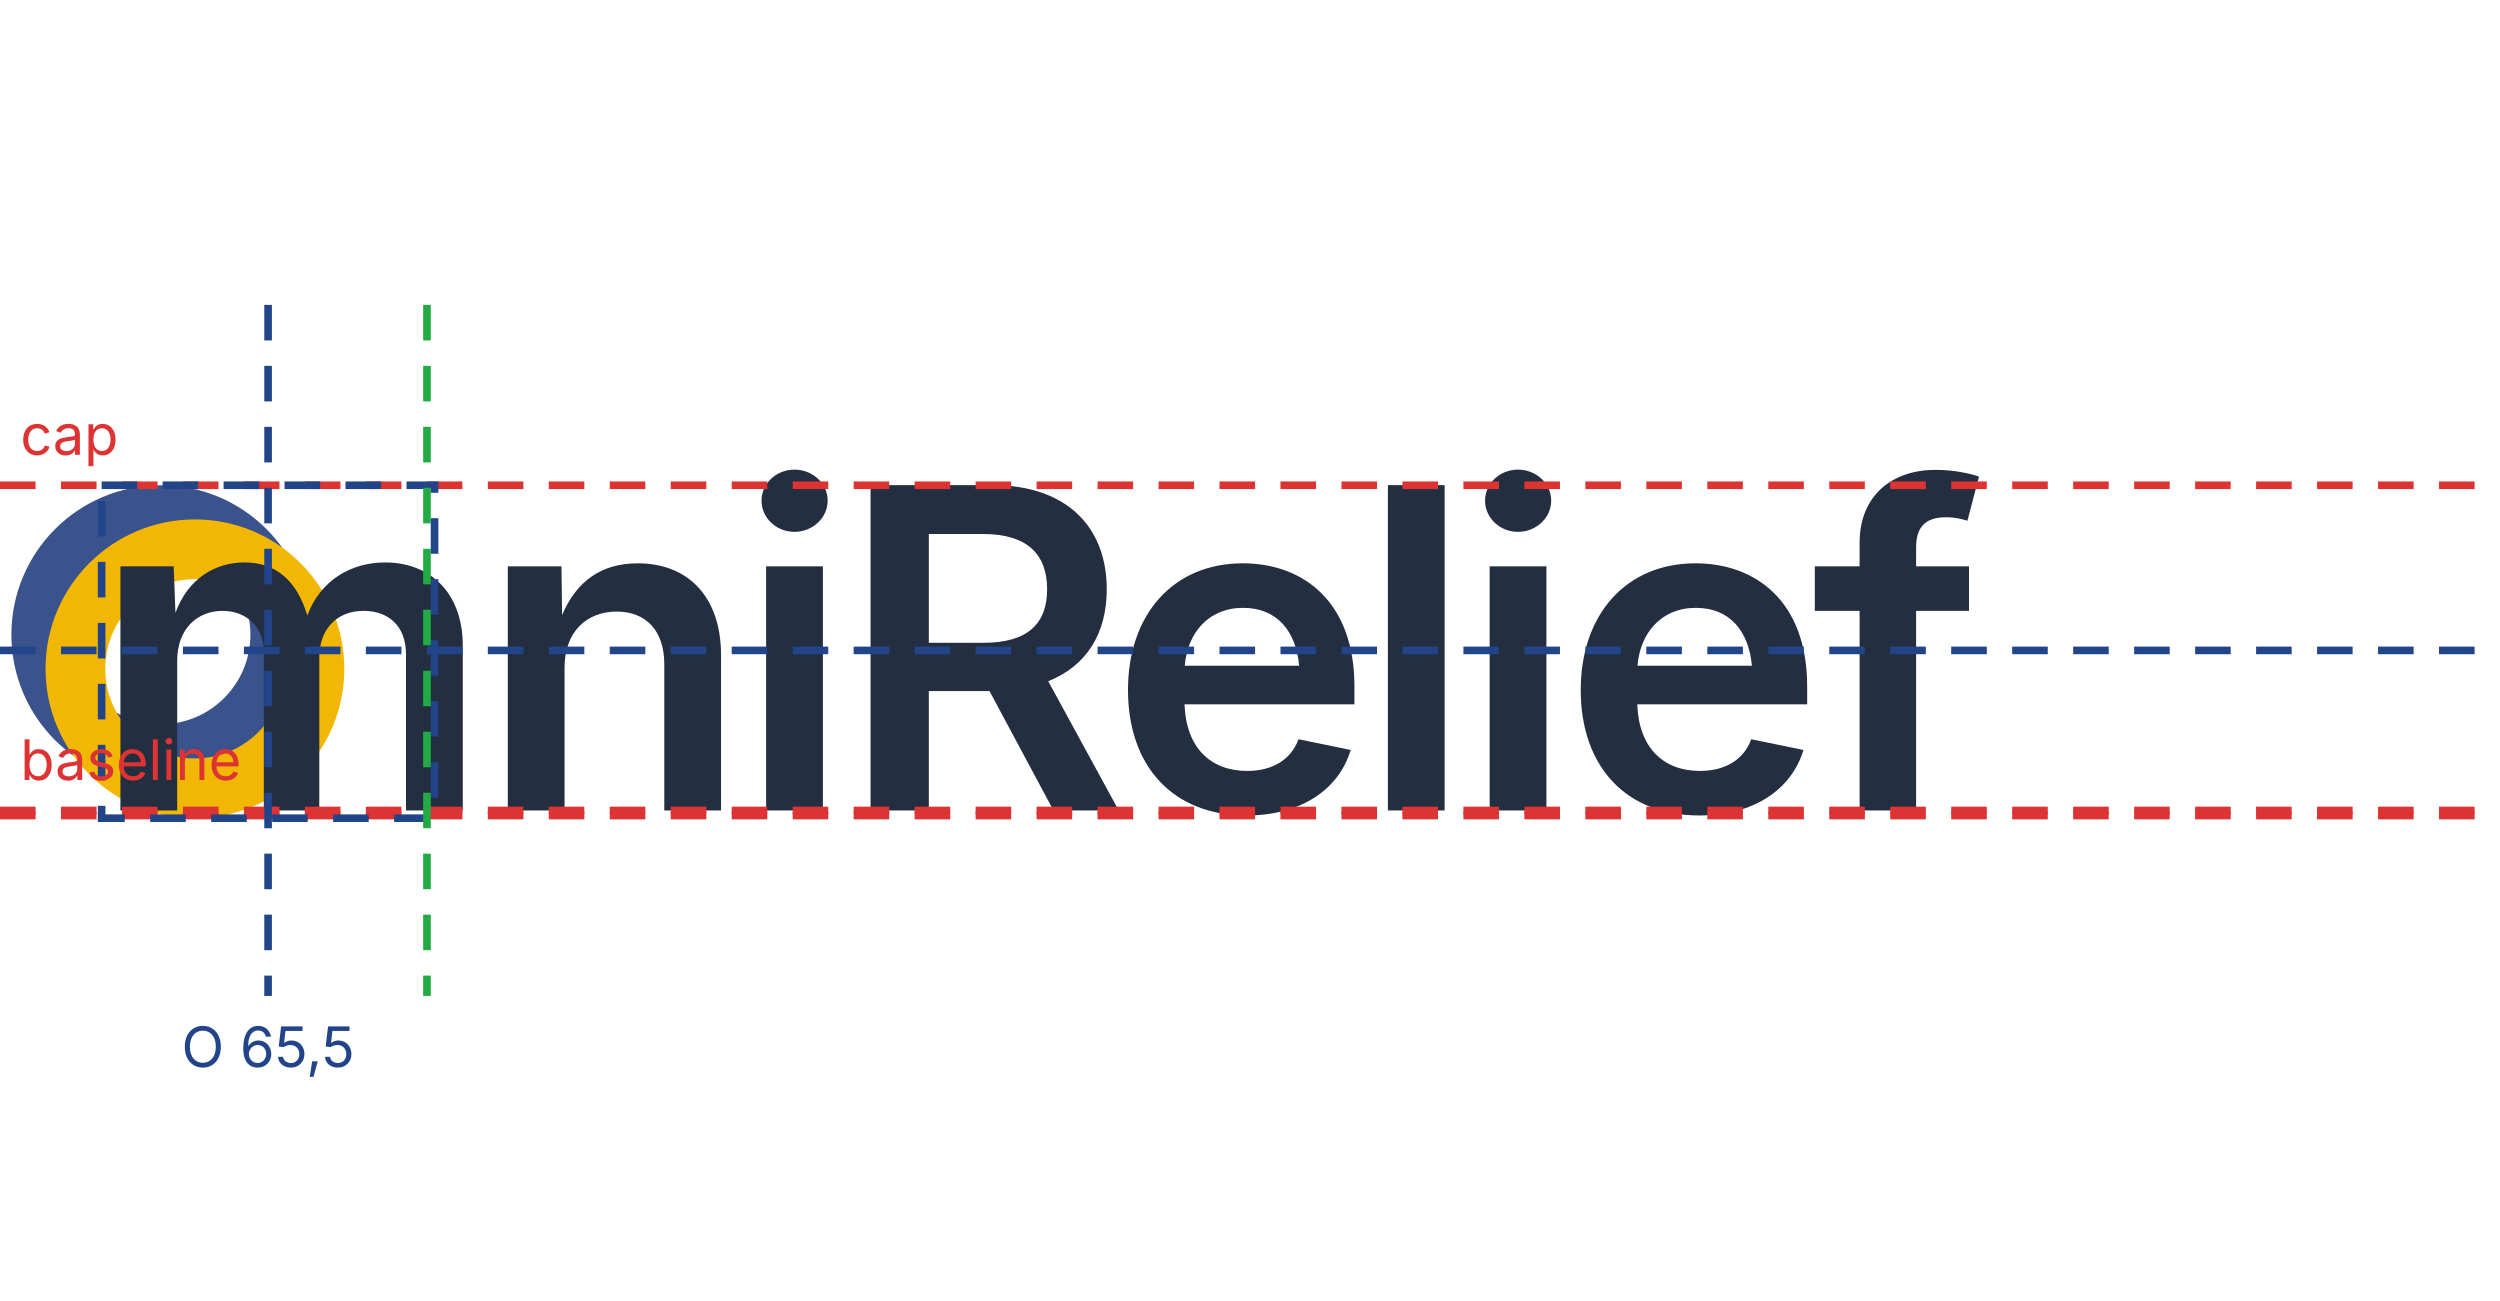
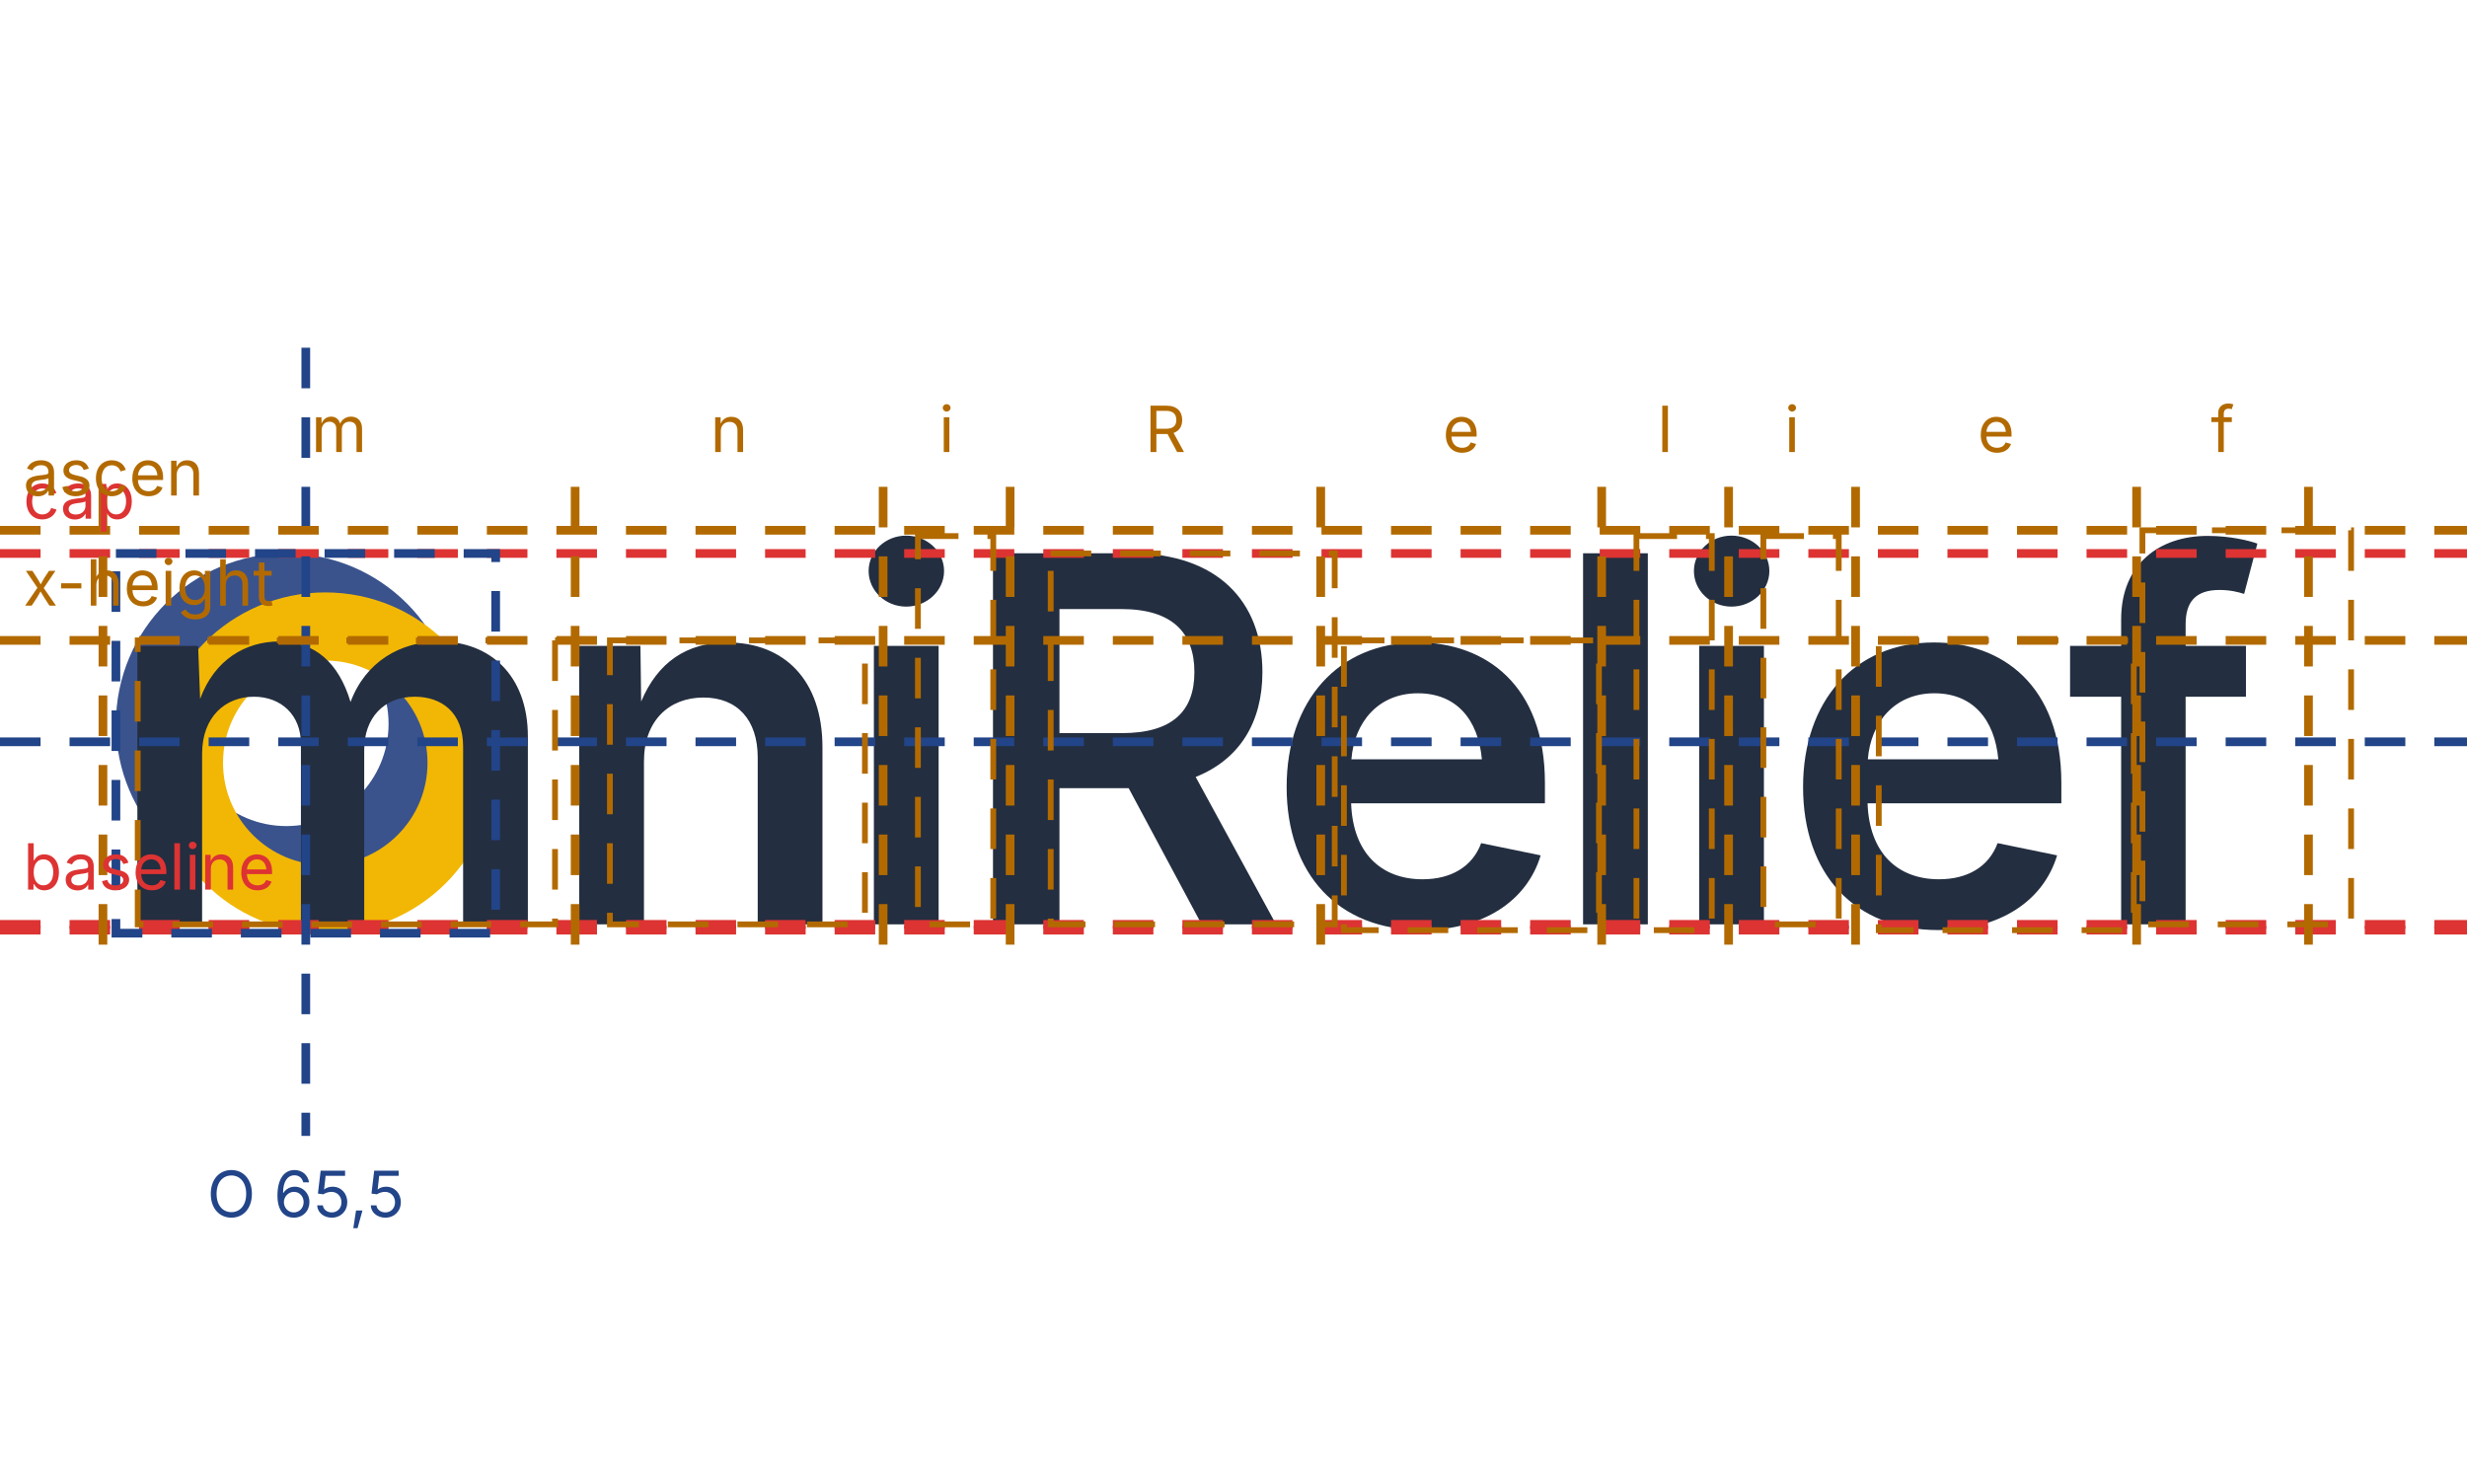
- <svg xmlns="http://www.w3.org/2000/svg" viewBox="0 0 492 256">
+ <svg xmlns="http://www.w3.org/2000/svg" viewBox="0 0 425.64 256">
  <g>
-     <g transform="translate(-18.76,74.50) scale(0.42)">
+     <g transform="translate(-1.00,74.50) scale(0.42)">
      <circle cx="120" cy="120" r="56" fill="none" stroke="#3A538D" stroke-width="28" />
      <circle cx="136" cy="136" r="56" fill="none" stroke="#F2B705" stroke-width="28" />
    </g>
    <text x="17.76" y="159.5" font-family="Inter, system-ui, sans-serif" font-size="88" font-weight="600" letter-spacing="-3" fill="#232E40">mniRelief</text>
  </g>
  <g stroke-width="1.5" stroke-dasharray="7 5">
-     <line x1="0" y1="159.5" x2="492" y2="159.5" stroke="#D33" />
-     <line x1="0" y1="95.5" x2="492" y2="95.5" stroke="#D33" />
-     <line x1="0" y1="160.5" x2="492" y2="160.5" stroke="#D33" />
-     <rect x="20" y="95.5" width="65.52" height="65.52" fill="none" stroke="#248" />
+     <line x1="0" y1="159.5" x2="425.64" y2="159.5" stroke="#D33" />
+     <line x1="0" y1="95.5" x2="425.64" y2="95.5" stroke="#D33" />
+     <line x1="0" y1="160.5" x2="425.64" y2="160.5" stroke="#D33" />
+     <rect x="20.00" y="95.5" width="65.52" height="65.52" fill="none" stroke="#248" />
    <line x1="52.76" y1="60" x2="52.76" y2="196" stroke="#248" />
-     <line x1="0" y1="128" x2="492" y2="128" stroke="#248" />
-     <line x1="84.03" y1="60" x2="84.03" y2="196" stroke="#2A4" />
+     <line x1="0" y1="128" x2="425.64" y2="128" stroke="#248" />
+     <line x1="0" y1="110.5" x2="425.64" y2="110.5" stroke="#B26A00" />
+     <line x1="0" y1="91.5" x2="425.64" y2="91.5" stroke="#B26A00" />
+     <line x1="17.76" y1="84" x2="17.76" y2="168" stroke="#B26A00" />
+     <rect x="23.76" y="110.5" width="72" height="49" fill="none" stroke="#B26A00" stroke-width="1" />
+     <text x="58.50" y="78" text-anchor="middle" font-family="Inter, system-ui, sans-serif" font-size="11" fill="#B26A00">m</text>
+     <line x1="99.23" y1="84" x2="99.23" y2="168" stroke="#B26A00" />
+     <rect x="105.23" y="110.5" width="44" height="49" fill="none" stroke="#B26A00" stroke-width="1" />
+     <text x="125.80" y="78" text-anchor="middle" font-family="Inter, system-ui, sans-serif" font-size="11" fill="#B26A00">n</text>
+     <line x1="152.37" y1="84" x2="152.37" y2="168" stroke="#B26A00" />
+     <rect x="158.37" y="92.5" width="13" height="67" fill="none" stroke="#B26A00" stroke-width="1" />
+     <text x="163.32" y="78" text-anchor="middle" font-family="Inter, system-ui, sans-serif" font-size="11" fill="#B26A00">i</text>
+     <line x1="174.28" y1="84" x2="174.28" y2="168" stroke="#B26A00" />
+     <rect x="181.28" y="95.5" width="49" height="64" fill="none" stroke="#B26A00" stroke-width="1" />
+     <text x="201.07" y="78" text-anchor="middle" font-family="Inter, system-ui, sans-serif" font-size="11" fill="#B26A00">R</text>
+     <line x1="227.87" y1="84" x2="227.87" y2="168" stroke="#B26A00" />
+     <rect x="231.87" y="110.5" width="44" height="50" fill="none" stroke="#B26A00" stroke-width="1" />
+     <text x="252.10" y="78" text-anchor="middle" font-family="Inter, system-ui, sans-serif" font-size="11" fill="#B26A00">e</text>
+     <line x1="276.34" y1="84" x2="276.34" y2="168" stroke="#B26A00" />
+     <rect x="282.34" y="92.5" width="13" height="68" fill="none" stroke="#B26A00" stroke-width="1" />
+     <text x="287.29" y="78" text-anchor="middle" font-family="Inter, system-ui, sans-serif" font-size="11" fill="#B26A00">l</text>
+     <line x1="298.24" y1="84" x2="298.24" y2="168" stroke="#B26A00" />
+     <rect x="304.24" y="92.5" width="13" height="67" fill="none" stroke="#B26A00" stroke-width="1" />
+     <text x="309.19" y="78" text-anchor="middle" font-family="Inter, system-ui, sans-serif" font-size="11" fill="#B26A00">i</text>
+     <line x1="320.15" y1="84" x2="320.15" y2="168" stroke="#B26A00" />
+     <rect x="324.15" y="110.5" width="44" height="50" fill="none" stroke="#B26A00" stroke-width="1" />
+     <text x="344.39" y="78" text-anchor="middle" font-family="Inter, system-ui, sans-serif" font-size="11" fill="#B26A00">e</text>
+     <line x1="368.64" y1="84" x2="368.64" y2="168" stroke="#B26A00" />
+     <rect x="369.64" y="91.5" width="36" height="68" fill="none" stroke="#B26A00" stroke-width="1" />
+     <text x="383.46" y="78" text-anchor="middle" font-family="Inter, system-ui, sans-serif" font-size="11" fill="#B26A00">f</text>
+     <line x1="398.29" y1="84" x2="398.29" y2="168" stroke="#B26A00" />
  </g>
  <g font-family="Inter, system-ui, sans-serif" font-size="11" fill="#D33">
    <text x="4" y="153.5">baseline</text>
    <text x="4" y="89.5">cap</text>
  </g>
+   <g font-family="Inter, system-ui, sans-serif" font-size="11" fill="#B26A00">
+     <text x="4" y="104.5">x-height</text>
+     <text x="4" y="85.5">ascen</text>
+   </g>
  <g font-family="Inter, system-ui, sans-serif" font-size="11" fill="#248">
    <text x="52.76" y="210" text-anchor="middle">O 65,5</text>
  </g>
</svg>
